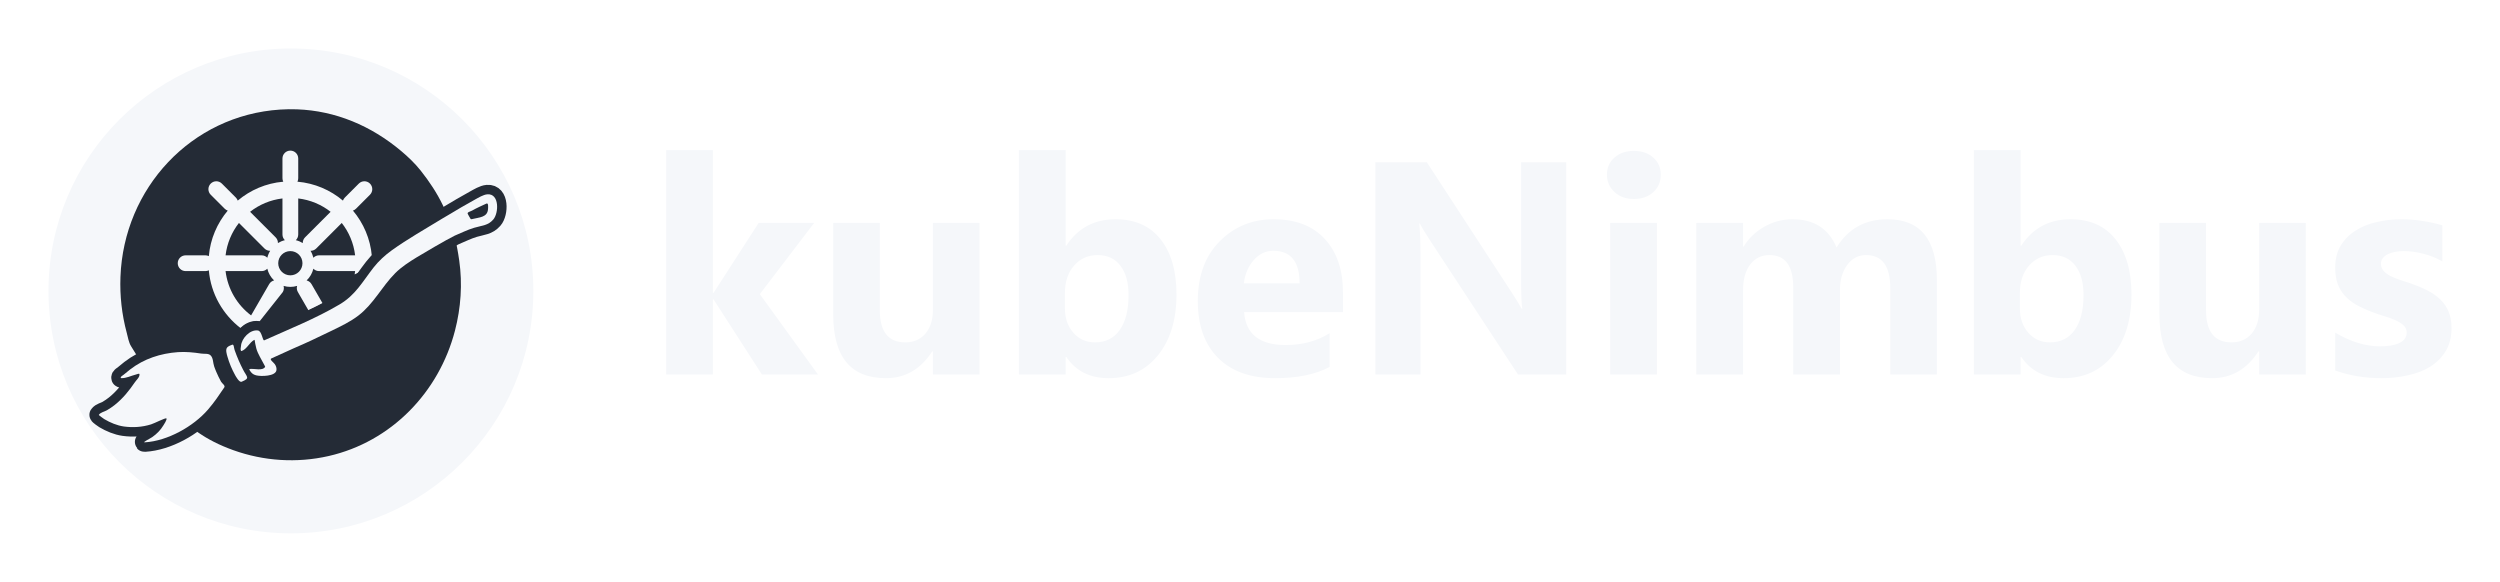
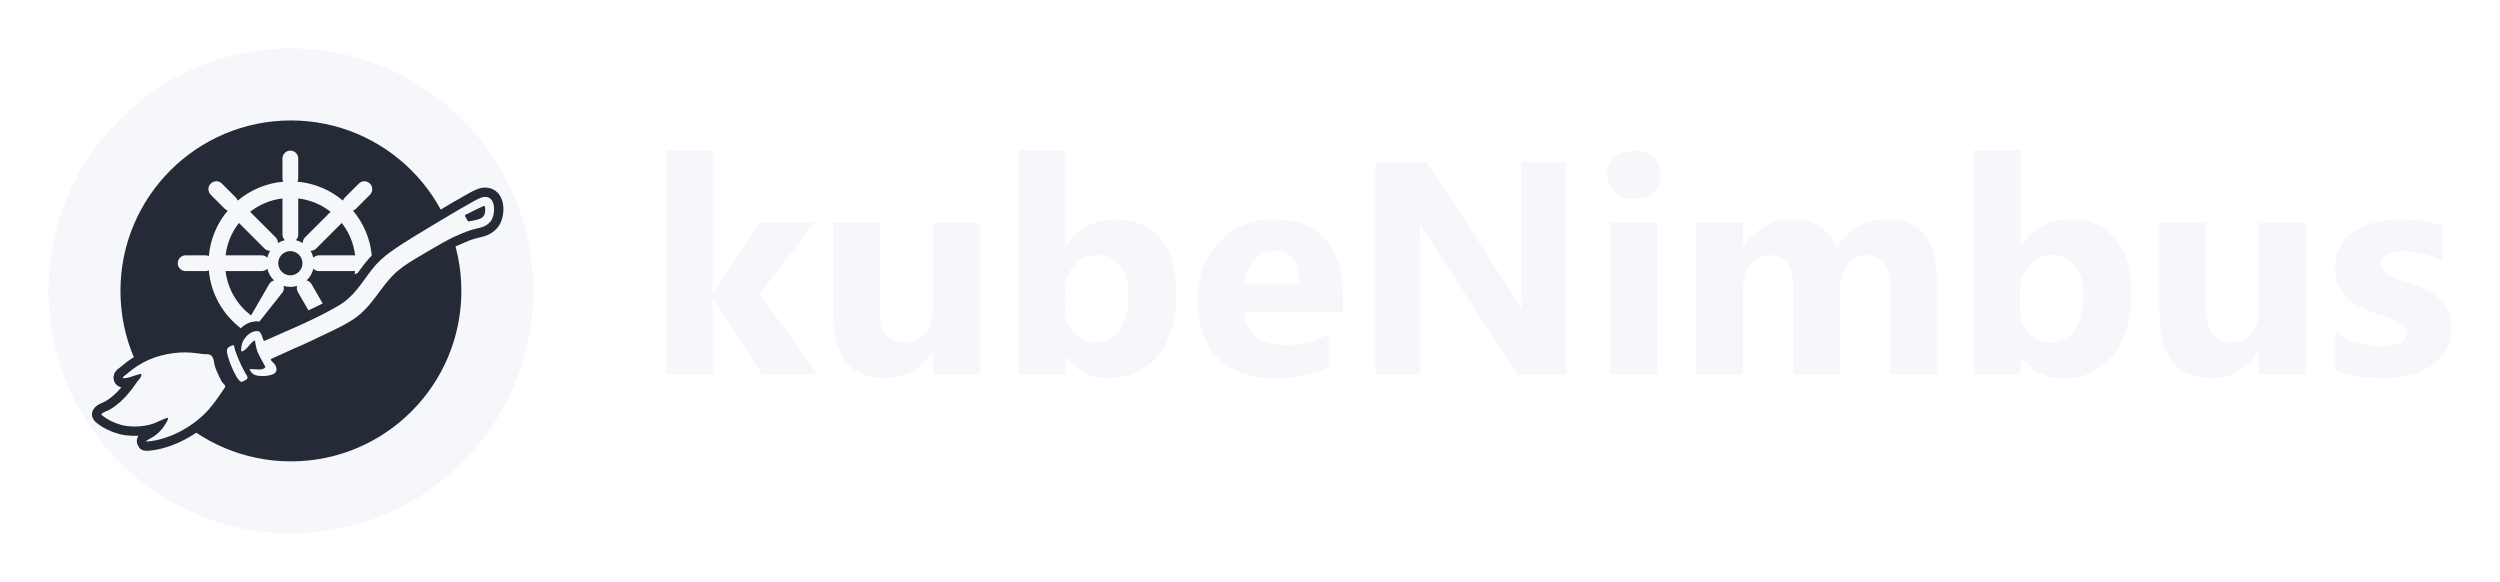
- <svg xmlns="http://www.w3.org/2000/svg" width="1237.48" height="288" viewBox="-24 -24 1237.48 288" version="1.1" id="svg5">
-   <defs id="defs5" />
-   <g transform="scale(0.234375)" id="g5">
+ <svg xmlns="http://www.w3.org/2000/svg" width="1237.48" height="288" viewBox="-24 -24 1237.48 288" version="1.1" id="svg4">
+   <defs id="defs4" />
+   <g transform="scale(0.234375)" id="g4">
    <g id="base">
      <circle fill="#F5F7FA" cx="512" cy="512" r="512" id="circle1" />
-       <path fill="#242B36" d="M 524.77 128.49 C 513.11 128.06 501.31 128.22 489.4 129 C 301.4 141.2 158.9 295.1 152 482.4 C 150.5 522.2 154.9 561.9 165.2 600.2 C 167.9 610 169.2 620.5 174.6 629.1 C 241.1 735 272.6 806 390.2 848.3 C 454.8 871.5 524.4 876 591.4 860.8 C 724 830.6 824.8 726 858.5 595.8 C 871 547.9 874.5 497.1 867.5 448 C 866.1 438.7 864.7 429.4 862.9 420.2 C 861.7 413.9 860.1 407.6 858.4 401.3 C 857.61 398.13 856.12 396.23 855.9 396.3 C 848.85 382.2 844.14 366.8 841.2 351.3 C 840.1 345.5 834.4 334.3 833 331.3 C 820.3 304.9 804.3 280.9 786.1 257.9 C 774 242.7 759.6 228.9 744.7 216.4 C 681.44 163.29 606.38 131.46 524.77 128.49 z" id="path1" />
+       <circle fill="#242B36" cx="512" cy="512" r="360" id="circle2" />
    </g>
    <g id="mascot-helm">
-       <path fill="#F5F7FA" d="m 510.8,215.7 c -9.22,0 -16.65,7.43 -16.65,16.65 v 41.7 c 0,2.62 0.6,5.09 1.67,7.29 -36.41,3.15 -69.64,17.65 -96.12,39.94 -0.8,-2.35 -2.13,-4.57 -4.02,-6.45 l -29.49,-29.49 c -6.52,-6.52 -17.02,-6.52 -23.55,0 -6.52,6.52 -6.52,17.02 0,23.55 l 29.49,29.49 c 1.88,1.88 4.09,3.22 6.45,4.02 -22.29,26.48 -36.79,59.71 -39.94,96.12 -2.2,-1.07 -4.68,-1.67 -7.29,-1.67 H 289.65 C 280.43,436.85 273,444.28 273,453.5 c 0,9.22 7.43,16.65 16.65,16.65 h 41.7 c 2.62,0 5.09,-0.6 7.29,-1.67 4.3,49.79 29.84,93.63 67.47,122.38 9.43,-9.05 23.14,-16.44 39.17,-13.94 l 49.61,-62.57 c 2.36,-4.09 2.8,-8.75 1.59,-12.94 a 50,50 0 0 0 14.31,2.09 50,50 0 0 0 14.31,-2.09 c -1.21,4.19 -0.77,8.85 1.59,12.94 l 22.34,38.69 c 10.24,-4.68 20.33,-9.41 30.16,-14.37 l -23.65,-40.97 c -2.36,-4.09 -6.18,-6.8 -10.41,-7.85 a 50,50 0 0 0 14.31,-24.79 c 3.02,3.14 7.28,5.09 12,5.09 h 76.16 C 647.33,472.5 646.99,474.83 646.6,477.14 l 9.45,-4.54 c 7.85,-10.95 16.45,-22.11 27.16,-34.21 -0.09,0.04 -0.17,0.08 -0.26,0.12 -3.15,-36.41 -17.65,-69.64 -39.94,-96.12 2.35,-0.8 4.57,-2.14 6.45,-4.02 l 29.49,-29.49 c 6.52,-6.52 6.52,-17.02 0,-23.55 -6.52,-6.52 -17.02,-6.52 -23.54,0 l -29.49,29.49 c -1.88,1.88 -3.22,4.09 -4.02,6.45 -26.48,-22.29 -59.71,-36.79 -96.12,-39.94 1.07,-2.2 1.67,-4.67 1.67,-7.29 v -41.7 c 0,-9.22 -7.42,-16.65 -16.65,-16.65 z M 494.15,316.69 v 76.16 c 0,4.73 1.95,8.98 5.09,12.01 a 50,50 0 0 0 -14.66,6.07 c 0.08,-4.36 -1.55,-8.75 -4.89,-12.09 l -53.92,-53.92 c 19.29,-15.11 42.73,-25.17 68.38,-28.23 z m 33.3,0 c 25.65,3.07 49.09,13.13 68.38,28.23 l -53.92,53.92 c -3.34,3.34 -4.97,7.73 -4.89,12.09 a 50,50 0 0 0 -14.66,-6.07 c 3.14,-3.02 5.09,-7.28 5.09,-12.01 z m -125.23,51.78 53.92,53.92 c 3.34,3.34 7.73,4.97 12.09,4.89 a 50,50 0 0 0 -6.07,14.67 c -3.02,-3.14 -7.28,-5.09 -12,-5.09 h -76.16 c 3.07,-25.65 13.13,-49.09 28.24,-68.38 z m 217.15,0 c 15.11,19.29 25.17,42.73 28.24,68.38 h -76.16 c -4.73,0 -8.98,1.95 -12,5.09 a 50,50 0 0 0 -6.07,-14.67 c 4.36,0.08 8.75,-1.55 12.09,-4.89 z M 510.8,427.9 A 25.6,25.6 0 0 1 536.4,453.5 25.6,25.6 0 0 1 510.8,479.1 25.6,25.6 0 0 1 485.2,453.5 25.6,25.6 0 0 1 510.8,427.9 Z m -48.65,37.16 a 50,50 0 0 0 14.31,24.79 c -4.23,1.05 -8.05,3.76 -10.41,7.85 l -38.13,66.04 c -29.23,-21.97 -49.37,-55.33 -53.94,-93.59 h 76.16 c 4.73,0 8.98,-1.95 12,-5.09 z" id="path2" />
+       <path id="helm-wheel" fill="#F5F7FA" d="M510.8,215.7C501.58,215.7 494.15,223.13 494.15,232.35C494.15,232.35 494.15,274.05 494.15,274.05C494.15,276.67 494.75,279.14 495.82,281.34C459.41,284.49 426.18,298.99 399.7,321.28C398.9,318.93 397.57,316.71 395.68,314.83C395.68,314.83 366.19,285.34 366.19,285.34C359.67,278.82 349.17,278.82 342.64,285.34C336.12,291.86 336.12,302.36 342.64,308.89C342.64,308.89 372.13,338.38 372.13,338.38C374.01,340.26 376.22,341.6 378.58,342.4C356.29,368.88 341.79,402.11 338.64,438.52C336.44,437.45 333.96,436.85 331.35,436.85C331.35,436.85 289.65,436.85 289.65,436.85C280.43,436.85 273,444.28 273,453.5C273,462.72 280.43,470.15 289.65,470.15C289.65,470.15 331.35,470.15 331.35,470.15C333.97,470.15 336.44,469.55 338.64,468.48C342.94,518.27 368.48,562.11 406.11,590.86C415.54,581.81 429.25,574.42 445.28,576.92C445.28,576.92 494.89,514.35 494.89,514.35C497.25,510.26 497.69,505.6 496.48,501.41C501.12,502.8 505.94,503.5 510.79,503.5C515.64,503.5 520.46,502.8 525.1,501.41C523.89,505.6 524.33,510.26 526.69,514.35C526.69,514.35 549.03,553.04 549.03,553.04C559.27,548.36 569.36,543.63 579.19,538.67C579.19,538.67 555.54,497.7 555.54,497.7C553.18,493.61 549.36,490.9 545.13,489.85C552.21,483.16 557.19,474.54 559.44,465.06C562.46,468.2 566.72,470.15 571.44,470.15C571.44,470.15 647.6,470.15 647.6,470.15C647.33,472.5 646.99,474.83 646.6,477.14C646.6,477.14 656.05,472.6 656.05,472.6C663.9,461.65 672.5,450.49 683.21,438.39C683.12,438.43 683.04,438.47 682.95,438.51C679.8,402.1 665.3,368.87 643.01,342.39C645.36,341.59 647.58,340.25 649.46,338.37C649.46,338.37 678.95,308.88 678.95,308.88C685.47,302.36 685.47,291.86 678.95,285.33C672.43,278.81 661.93,278.81 655.41,285.33C655.41,285.33 625.92,314.82 625.92,314.82C624.04,316.7 622.7,318.91 621.9,321.27C595.42,298.98 562.19,284.48 525.78,281.33C526.85,279.13 527.45,276.66 527.45,274.04C527.45,274.04 527.45,232.34 527.45,232.34C527.45,223.12 520.03,215.69 510.8,215.69C510.8,215.69 510.8,215.7 510.8,215.7ZM494.15,316.69C494.15,316.69 494.15,392.85 494.15,392.85C494.15,397.58 496.1,401.83 499.24,404.86C494.06,406.09 489.11,408.14 484.58,410.93C484.66,406.57 483.03,402.18 479.69,398.84C479.69,398.84 425.77,344.92 425.77,344.92C445.06,329.81 468.5,319.75 494.15,316.69ZM527.45,316.69C553.1,319.76 576.54,329.82 595.83,344.92C595.83,344.92 541.91,398.84 541.91,398.84C538.57,402.18 536.94,406.57 537.02,410.93C532.49,408.14 527.54,406.09 522.36,404.86C525.5,401.84 527.45,397.58 527.45,392.85C527.45,392.85 527.45,316.69 527.45,316.69ZM402.22,368.47C402.22,368.47 456.14,422.39 456.14,422.39C459.48,425.73 463.87,427.36 468.23,427.28C465.44,431.82 463.39,436.77 462.16,441.95C459.14,438.81 454.88,436.86 450.16,436.86C450.16,436.86 374,436.86 374,436.86C377.07,411.21 387.13,387.77 402.24,368.48C402.24,368.48 402.22,368.47 402.22,368.47ZM619.37,368.47C634.48,387.76 644.54,411.2 647.61,436.85C647.61,436.85 571.45,436.85 571.45,436.85C566.72,436.85 562.47,438.8 559.45,441.94C558.22,436.76 556.17,431.81 553.38,427.27C557.74,427.35 562.13,425.72 565.47,422.38C565.47,422.38 619.37,368.47 619.37,368.47ZM510.8,427.9C524.84,427.9 536.4,439.46 536.4,453.5C536.4,467.54 524.84,479.1 510.8,479.1C496.76,479.1 485.2,467.54 485.2,453.5C485.2,439.46 496.76,427.9 510.8,427.9ZM462.15,465.06C464.4,474.54 469.38,483.16 476.46,489.85C472.23,490.9 468.41,493.61 466.05,497.7C466.05,497.7 427.92,563.74 427.92,563.74C398.69,541.77 378.55,508.41 373.98,470.15C373.98,470.15 450.14,470.15 450.14,470.15C454.87,470.15 459.12,468.2 462.14,465.06C462.14,465.06 462.15,465.06 462.15,465.06Z" />
    </g>
    <g id="brand-broom">
-       <g id="broom-clearance" fill="#242B36" stroke="#242B36" stroke-width="40" stroke-linejoin="round" stroke-linecap="round">
-         <path d="M273.5,641.3C236.6,644 202,655.1 172.4,677.9C167.8,681.4 163.4,685.1 159,688.8C156.7,690.9 151.7,692.8 152.7,695.8C152.8,696.1 153.2,696.2 153.5,696.2C164.1,696.7 174.3,691.2 184.6,688.6C187.1,688 192.1,685.5 192.2,688C192.7,694.4 186.2,699.4 182.6,704.7C170.3,722.7 157.2,739.1 140.1,752.7C134.8,757 129.4,760.5 123.5,764C117.8,767.3 110.2,768.3 106.4,773.6C105.7,774.6 116.8,782.1 117.9,782.8C130.1,790.1 144.9,796.3 159,798.3C178.4,801 198.1,799.7 216.8,793.8C224.2,791.5 247.3,779.4 249.1,781.3C251,783.5 243.1,795.3 242.8,795.8C236.8,805.8 228.6,814.2 219,820.8C213.8,824.4 197.1,832.2 203.5,831.8C251.5,828.9 306,798.4 337,762.5C350.6,746.6 359.3,733.6 371.3,715.8C373.9,711.9 366.8,707.6 364.4,703.6C361,697.9 356.3,687.3 354.2,682.5C352.7,678.8 351.1,675.1 349.9,671.4C347.2,663.7 348.2,653.9 342.4,648.2C337.6,643.4 329.1,645.4 322.4,644.3C306.5,641.8 289.6,640.2 273.5,641.3Z" id="path3" />
-         <path d="M858.1,395.2C840.7,403.6 789.3,434 778.1,440.8C762,450.7 745.5,461.2 732.1,474.7C703.9,503.1 687,539 654.7,563.9C637.5,577.1 617.4,586.7 598,596.1C511.7,637.6 564.4,611.6 470.5,654.7C466.2,656.7 475.4,663 478.1,666.9C480.6,670.5 482,674.8 481.5,679.1C480.1,692.6 448.7,692.8 439.1,690.4C437.2,690 435.3,689.2 433.5,688.4C431.3,687.3 429.3,685.5 427.7,683.6C423.6,678.4 424,677 424.6,676.9C435.6,675.5 451.4,681.6 457.6,672.5C458.2,671.6 446.5,652.4 442.2,642.5C439.1,635.4 438.6,632.5 436.7,623.6C436.2,621.4 436.1,619.1 435.6,616.9C435.4,616.3 435.2,615.1 434.6,615.4C424.3,620.9 418.8,635.2 408,638.9C407.6,639 407.1,639.1 406.9,638.8C404.7,636 406.3,631.6 406.6,628C407.8,612.3 425.6,593 442.4,595.6C451,596.9 451.9,618 455.8,616.3C508,592.8 564.8,570.2 614.7,540.6C648.5,520.6 662.3,493.7 686.7,462.4C697.2,449 710.9,436.4 724.7,426.5C758.9,401.9 795.6,381.4 831.4,359.4C833.2,358.3 841.6,353.4 843.3,352.4C858.2,343.3 885.4,327.4 901.4,318.7C907.5,315.4 918.5,308.6 926.8,308C952.7,305.9 951.1,347.9 939.3,361.3C928.1,374 916.7,373.5 899.2,378.6C884.7,382.9 872,389.5 858.1,395.2Z" id="path4" />
-         <path d="M388,625.6C385.6,626.5 379.7,628.6 377.4,631.4C373.3,636.2 376.6,645.8 377.8,650.3C381.6,663.9 387.5,678 394.4,690.3C395.2,691.6 402.8,706 408,703.8C426.6,696 419.1,694.4 410.8,678C407.6,671.8 404.6,665.5 401.8,659.1C398.7,651.8 395.7,644.4 393.1,636.9C391.4,632 391.7,624.2 388,625.6Z" id="path5" />
+       <g id="broom-clearance" fill="#242B36" stroke="#242B36" stroke-width="39.451" stroke-linejoin="round" stroke-linecap="round">
+         <path d="M276.35,642.19C239.95,644.85 205.83,655.8 176.63,678.28C172.1,681.74 167.76,685.38 163.42,689.03C161.15,691.1 156.22,692.98 157.2,695.94C157.3,696.23 157.7,696.33 157.99,696.33C168.45,696.83 178.51,691.4 188.67,688.84C191.13,688.24 196.06,685.78 196.16,688.24C196.66,694.56 190.24,699.49 186.69,704.72C174.56,722.47 161.64,738.64 144.78,752.06C139.55,756.3 134.22,759.75 128.41,763.2C122.78,766.46 115.29,767.44 111.54,772.67C110.85,773.66 121.8,781.05 122.88,781.74C134.91,788.94 149.51,795.06 163.42,797.03C182.55,799.69 201.98,798.41 220.42,792.59C227.72,790.32 250.51,778.39 252.28,780.26C254.16,782.43 246.36,794.07 246.07,794.57C240.15,804.43 232.06,812.71 222.59,819.22C217.47,822.77 201,830.47 207.31,830.07C254.65,827.21 308.4,797.13 338.98,761.72C352.39,746.04 360.97,733.22 372.8,715.66C375.37,711.82 368.37,707.58 366,703.63C362.65,698.01 358.01,687.55 355.94,682.82C354.46,679.17 352.88,675.52 351.7,671.87C349.04,664.28 350.02,654.61 344.3,648.99C339.57,644.26 331.18,646.23 324.58,645.14C308.89,642.68 292.23,641.1 276.35,642.19Z" id="path2" />
+         <path d="M852.92,399.46C835.76,407.75 785.07,437.73 774.02,444.44C758.14,454.2 741.87,464.56 728.65,477.87C700.84,505.88 684.17,541.29 652.31,565.85C635.35,578.87 615.53,588.33 596.39,597.61C511.28,638.54 563.25,612.89 470.64,655.4C466.4,657.37 475.48,663.59 478.14,667.43C480.6,670.98 481.98,675.23 481.49,679.47C480.11,692.78 449.14,692.98 439.67,690.61C437.8,690.22 435.93,689.43 434.15,688.64C431.98,687.55 430.01,685.78 428.43,683.9C424.39,678.78 424.78,677.4 425.37,677.3C436.22,675.92 451.8,681.93 457.92,672.96C458.51,672.07 446.97,653.13 442.73,643.37C439.67,636.37 439.18,633.51 437.31,624.73C436.81,622.56 436.71,620.29 436.22,618.12C436.02,617.53 435.83,616.35 435.24,616.64C425.08,622.07 419.65,636.17 409,639.82C408.61,639.92 408.11,640.02 407.92,639.72C405.75,636.96 407.32,632.62 407.62,629.07C408.8,613.58 426.36,594.55 442.93,597.11C451.41,598.39 452.3,619.21 456.14,617.53C507.63,594.35 563.65,572.06 612.86,542.87C646.2,523.14 659.81,496.61 683.88,465.74C694.23,452.52 707.74,440.1 721.35,430.33C755.08,406.07 791.28,385.85 826.59,364.15C828.36,363.07 836.65,358.24 838.33,357.25C853.02,348.28 879.85,332.59 895.63,324.01C901.64,320.76 912.49,314.05 920.68,313.46C946.22,311.39 944.65,352.81 933.01,366.03C921.96,378.55 910.72,378.06 893.46,383.09C879.16,387.33 866.63,393.84 852.92,399.46Z" id="path3" />
+         <path d="M389.28,626.7C386.91,627.59 381.09,629.66 378.82,632.42C374.78,637.16 378.03,646.62 379.22,651.06C382.96,664.48 388.78,678.38 395.59,690.51C396.38,691.8 403.87,706 409,703.83C427.35,696.13 419.95,694.56 411.76,678.38C408.61,672.27 405.65,666.05 402.89,659.74C399.83,652.54 396.87,645.24 394.31,637.85C392.63,633.01 392.92,625.32 389.28,626.7Z" id="path4" />
      </g>
-       <path id="broom-bristles" fill="#F5F7FA" d="M273.5,641.3C236.6,644 202,655.1 172.4,677.9C167.8,681.4 163.4,685.1 159,688.8C156.7,690.9 151.7,692.8 152.7,695.8C152.8,696.1 153.2,696.2 153.5,696.2C164.1,696.7 174.3,691.2 184.6,688.6C187.1,688 192.1,685.5 192.2,688C192.7,694.4 186.2,699.4 182.6,704.7C170.3,722.7 157.2,739.1 140.1,752.7C134.8,757 129.4,760.5 123.5,764C117.8,767.3 110.2,768.3 106.4,773.6C105.7,774.6 116.8,782.1 117.9,782.8C130.1,790.1 144.9,796.3 159,798.3C178.4,801 198.1,799.7 216.8,793.8C224.2,791.5 247.3,779.4 249.1,781.3C251,783.5 243.1,795.3 242.8,795.8C236.8,805.8 228.6,814.2 219,820.8C213.8,824.4 197.1,832.2 203.5,831.8C251.5,828.9 306,798.4 337,762.5C350.6,746.6 359.3,733.6 371.3,715.8C373.9,711.9 366.8,707.6 364.4,703.6C361,697.9 356.3,687.3 354.2,682.5C352.7,678.8 351.1,675.1 349.9,671.4C347.2,663.7 348.2,653.9 342.4,648.2C337.6,643.4 329.1,645.4 322.4,644.3C306.5,641.8 289.6,640.2 273.5,641.3Z" />
-       <path id="broom-handle" fill="#F5F7FA" d="M858.1,395.2C840.7,403.6 789.3,434 778.1,440.8C762,450.7 745.5,461.2 732.1,474.7C703.9,503.1 687,539 654.7,563.9C637.5,577.1 617.4,586.7 598,596.1C511.7,637.6 564.4,611.6 470.5,654.7C466.2,656.7 475.4,663 478.1,666.9C480.6,670.5 482,674.8 481.5,679.1C480.1,692.6 448.7,692.8 439.1,690.4C437.2,690 435.3,689.2 433.5,688.4C431.3,687.3 429.3,685.5 427.7,683.6C423.6,678.4 424,677 424.6,676.9C435.6,675.5 451.4,681.6 457.6,672.5C458.2,671.6 446.5,652.4 442.2,642.5C439.1,635.4 438.6,632.5 436.7,623.6C436.2,621.4 436.1,619.1 435.6,616.9C435.4,616.3 435.2,615.1 434.6,615.4C424.3,620.9 418.8,635.2 408,638.9C407.6,639 407.1,639.1 406.9,638.8C404.7,636 406.3,631.6 406.6,628C407.8,612.3 425.6,593 442.4,595.6C451,596.9 451.9,618 455.8,616.3C508,592.8 564.8,570.2 614.7,540.6C648.5,520.6 662.3,493.7 686.7,462.4C697.2,449 710.9,436.4 724.7,426.5C758.9,401.9 795.6,381.4 831.4,359.4C833.2,358.3 841.6,353.4 843.3,352.4C858.2,343.3 885.4,327.4 901.4,318.7C907.5,315.4 918.5,308.6 926.8,308C952.7,305.9 951.1,347.9 939.3,361.3C928.1,374 916.7,373.5 899.2,378.6C884.7,382.9 872,389.5 858.1,395.2Z" />
-       <path id="broom-ferrule" fill="#F5F7FA" d="M388,625.6C385.6,626.5 379.7,628.6 377.4,631.4C373.3,636.2 376.6,645.8 377.8,650.3C381.6,663.9 387.5,678 394.4,690.3C395.2,691.6 402.8,706 408,703.8C426.6,696 419.1,694.4 410.8,678C407.6,671.8 404.6,665.5 401.8,659.1C398.7,651.8 395.7,644.4 393.1,636.9C391.4,632 391.7,624.2 388,625.6Z" />
-       <path id="broom-grip-slot" fill="#242B36" d="M924.8,327.6C916.6,331.3 903.3,337.4 894.7,342.3C891.4,344.2 883.8,345.6 885.4,349.1C887,352.5 889,355.8 891,359.1C892.1,360.9 892.8,360.8 894.7,360.3C909.6,356.5 927.2,357 928.3,339.1C928.6,334.4 929.3,325.5 924.8,327.6Z" />
+       <path id="broom-bristles" fill="#F5F7FA" d="M276.35,642.19C239.95,644.85 205.83,655.8 176.63,678.28C172.1,681.74 167.76,685.38 163.42,689.03C161.15,691.1 156.22,692.98 157.2,695.94C157.3,696.23 157.7,696.33 157.99,696.33C168.45,696.83 178.51,691.4 188.67,688.84C191.13,688.24 196.06,685.78 196.16,688.24C196.66,694.56 190.24,699.49 186.69,704.72C174.56,722.47 161.64,738.64 144.78,752.06C139.55,756.3 134.22,759.75 128.41,763.2C122.78,766.46 115.29,767.44 111.54,772.67C110.85,773.66 121.8,781.05 122.88,781.74C134.91,788.94 149.51,795.06 163.42,797.03C182.55,799.69 201.98,798.41 220.42,792.59C227.72,790.32 250.51,778.39 252.28,780.26C254.16,782.43 246.36,794.07 246.07,794.57C240.15,804.43 232.06,812.71 222.59,819.22C217.47,822.77 201,830.47 207.31,830.07C254.65,827.21 308.4,797.13 338.98,761.72C352.39,746.04 360.97,733.22 372.8,715.66C375.37,711.82 368.37,707.58 366,703.63C362.65,698.01 358.01,687.55 355.94,682.82C354.46,679.17 352.88,675.52 351.7,671.87C349.04,664.28 350.02,654.61 344.3,648.99C339.57,644.26 331.18,646.23 324.58,645.14C308.89,642.68 292.23,641.1 276.35,642.19Z" />
+       <path id="broom-handle" fill="#F5F7FA" d="M852.92,399.46C835.76,407.75 785.07,437.73 774.02,444.44C758.14,454.2 741.87,464.56 728.65,477.87C700.84,505.88 684.17,541.29 652.31,565.85C635.35,578.87 615.53,588.33 596.39,597.61C511.28,638.54 563.25,612.89 470.64,655.4C466.4,657.37 475.48,663.59 478.14,667.43C480.6,670.98 481.98,675.23 481.49,679.47C480.11,692.78 449.14,692.98 439.67,690.61C437.8,690.22 435.93,689.43 434.15,688.64C431.98,687.55 430.01,685.78 428.43,683.9C424.39,678.78 424.78,677.4 425.37,677.3C436.22,675.92 451.8,681.93 457.92,672.96C458.51,672.07 446.97,653.13 442.73,643.37C439.67,636.37 439.18,633.51 437.31,624.73C436.81,622.56 436.71,620.29 436.22,618.12C436.02,617.53 435.83,616.35 435.24,616.64C425.08,622.07 419.65,636.17 409,639.82C408.61,639.92 408.11,640.02 407.92,639.72C405.75,636.96 407.32,632.62 407.62,629.07C408.8,613.58 426.36,594.55 442.93,597.11C451.41,598.39 452.3,619.21 456.14,617.53C507.63,594.35 563.65,572.06 612.86,542.87C646.2,523.14 659.81,496.61 683.88,465.74C694.23,452.52 707.74,440.1 721.35,430.33C755.08,406.07 791.28,385.85 826.59,364.15C828.36,363.07 836.65,358.24 838.33,357.25C853.02,348.28 879.85,332.59 895.63,324.01C901.64,320.76 912.49,314.05 920.68,313.46C946.22,311.39 944.65,352.81 933.01,366.03C921.96,378.55 910.72,378.06 893.46,383.09C879.16,387.33 866.63,393.84 852.92,399.46Z" />
+       <path id="broom-ferrule" fill="#F5F7FA" d="M389.28,626.7C386.91,627.59 381.09,629.66 378.82,632.42C374.78,637.16 378.03,646.62 379.22,651.06C382.96,664.48 388.78,678.38 395.59,690.51C396.38,691.8 403.87,706 409,703.83C427.35,696.13 419.95,694.56 411.76,678.38C408.61,672.27 405.65,666.05 402.89,659.74C399.83,652.54 396.87,645.24 394.31,637.85C392.63,633.01 392.92,625.32 389.28,626.7Z" />
+       <path id="broom-grip-slot" fill="#242B36" d="M918.71,332.79C910.62,336.44 897.5,342.46 889.02,347.29C885.77,349.16 878.27,350.54 879.85,354C881.43,357.35 883.4,360.6 885.37,363.86C886.46,365.63 887.15,365.54 889.02,365.04C903.72,361.29 921.07,361.79 922.16,344.13C922.46,339.5 923.15,330.72 918.71,332.79Z" />
    </g>
  </g>
-   <path d="m 380.888,161.363 h -27.759 l -23.95,-37.207 h -0.293 v 37.207 H 305.741 V 50.328 h 23.145 v 70.679 h 0.293 l 22.339,-34.644 h 27.466 l -26.88,35.229 z m 79.98,0 h -23.071 v -11.426 h -0.366 q -8.569,13.257 -22.925,13.257 -26.074,0 -26.074,-31.567 V 86.363 h 23.071 v 43.213 q 0,15.894 12.598,15.894 6.226,0 9.961,-4.321 3.735,-4.395 3.735,-11.865 V 86.363 h 23.071 z m 42.92,-8.716 h -0.293 v 8.716 H 480.351 V 50.328 h 23.145 V 97.642 h 0.293 q 8.569,-13.11 24.39,-13.11 14.502,0 22.339,9.961 7.837,9.961 7.837,27.246 0,18.75 -9.155,30.103 -9.155,11.353 -24.463,11.353 -13.843,0 -20.947,-10.547 z m -0.659,-31.641 v 7.69 q 0,7.251 4.175,12.012 4.175,4.761 10.693,4.761 7.91,0 12.231,-6.079 4.395,-6.152 4.395,-17.358 0,-9.302 -4.028,-14.502 -3.955,-5.273 -11.353,-5.273 -6.958,0 -11.572,5.2 -4.541,5.2 -4.541,13.55 z m 137.622,9.448 H 591.825 q 1.172,16.333 20.581,16.333 12.378,0 21.753,-5.859 v 16.699 q -10.4,5.566 -27.026,5.566 -18.164,0 -28.198,-10.034 -10.034,-10.107 -10.034,-28.125 0,-18.677 10.84,-29.59 10.84,-10.913 26.66,-10.913 16.406,0 25.342,9.741 9.009,9.741 9.009,26.44 z m -21.46,-14.209 q 0,-16.113 -13.037,-16.113 -5.566,0 -9.668,4.614 -4.028,4.614 -4.907,11.499 z m 131.982,45.117 H 727.396 L 684.11,95.372 q -3.809,-5.786 -5.273,-8.716 h -0.293 q 0.586,5.566 0.586,16.992 v 57.715 H 656.791 V 56.334 h 25.488 l 41.675,63.94 q 2.856,4.321 5.273,8.569 h 0.293 q -0.586,-3.662 -0.586,-14.429 V 56.334 h 22.339 z m 33.472,-86.865 q -5.859,0 -9.595,-3.442 -3.735,-3.516 -3.735,-8.569 0,-5.2 3.735,-8.496 3.735,-3.296 9.595,-3.296 5.933,0 9.595,3.296 3.735,3.296 3.735,8.496 0,5.273 -3.735,8.643 -3.662,3.369 -9.595,3.369 z M 796.171,161.363 H 773.026 V 86.363 h 23.145 z m 138.574,0 h -23.071 v -42.773 q 0,-16.333 -12.012,-16.333 -5.713,0 -9.302,4.907 -3.589,4.907 -3.589,12.231 v 41.968 h -23.145 v -43.213 q 0,-15.894 -11.792,-15.894 -5.933,0 -9.521,4.688 -3.516,4.688 -3.516,12.744 v 41.675 H 815.653 V 86.363 h 23.145 v 11.719 h 0.293 q 3.589,-6.006 10.034,-9.741 6.519,-3.809 14.209,-3.809 15.894,0 21.753,13.989 8.569,-13.989 25.195,-13.989 24.463,0 24.463,30.176 z m 41.748,-8.716 h -0.293 v 8.716 H 953.056 V 50.328 H 976.2 V 97.642 h 0.293 q 8.569,-13.11 24.39,-13.11 14.502,0 22.339,9.961 7.837,9.961 7.837,27.246 0,18.75 -9.155,30.103 -9.155,11.353 -24.463,11.353 -13.843,0 -20.947,-10.547 z m -0.659,-31.641 v 7.69 q 0,7.251 4.175,12.012 4.175,4.761 10.693,4.761 7.91,0 12.231,-6.079 4.394,-6.152 4.394,-17.358 0,-9.302 -4.028,-14.502 -3.955,-5.273 -11.353,-5.273 -6.958,0 -11.572,5.2 -4.541,5.2 -4.541,13.55 z m 141.504,40.356 h -23.071 v -11.426 h -0.366 q -8.569,13.257 -22.925,13.257 -26.074,0 -26.074,-31.567 V 86.363 h 23.071 v 43.213 q 0,15.894 12.598,15.894 6.226,0 9.961,-4.321 3.735,-4.395 3.735,-11.865 V 86.363 h 23.071 z m 14.575,-1.978 v -18.75 q 5.713,3.442 11.352,5.127 5.713,1.685 10.767,1.685 6.152,0 9.668,-1.685 3.589,-1.685 3.589,-5.127 0,-2.197 -1.611,-3.662 -1.611,-1.465 -4.175,-2.563 -2.49,-1.099 -5.493,-1.978 -3.003,-0.879 -5.786,-1.978 -4.468,-1.685 -7.91,-3.589 -3.369,-1.978 -5.713,-4.541 -2.271,-2.563 -3.516,-5.933 -1.172,-3.369 -1.172,-7.983 0,-6.299 2.71,-10.84 2.783,-4.541 7.324,-7.397 4.614,-2.93 10.474,-4.248 5.933,-1.392 12.305,-1.392 4.981,0 10.107,0.806 5.127,0.732 10.107,2.197 v 17.871 q -4.394,-2.563 -9.448,-3.809 -4.981,-1.318 -9.815,-1.318 -2.271,0 -4.321,0.439 -1.978,0.366 -3.516,1.172 -1.538,0.732 -2.417,1.978 -0.879,1.172 -0.879,2.71 0,2.051 1.318,3.516 1.318,1.465 3.442,2.563 2.124,1.025 4.688,1.904 2.637,0.806 5.2,1.685 4.614,1.611 8.35,3.516 3.735,1.904 6.372,4.468 2.71,2.563 4.102,6.006 1.465,3.442 1.465,8.203 0,6.665 -2.93,11.426 -2.857,4.688 -7.691,7.69 -4.761,2.93 -11.059,4.248 -6.226,1.392 -12.964,1.392 -12.378,0 -22.925,-3.809 z" id="text5" style="font-weight:700;font-size:150px;font-family:'Segoe UI', Arial, Helvetica, sans-serif;dominant-baseline:central;fill:#f5f7fa" aria-label="kubeNimbus" />
+   <path d="m 380.888,161.363 h -27.759 l -23.95,-37.207 h -0.293 v 37.207 H 305.741 V 50.328 h 23.145 v 70.679 h 0.293 l 22.339,-34.644 h 27.466 l -26.88,35.229 z m 79.98,0 h -23.071 v -11.426 h -0.366 q -8.569,13.257 -22.925,13.257 -26.074,0 -26.074,-31.567 V 86.363 h 23.071 v 43.213 q 0,15.894 12.598,15.894 6.226,0 9.961,-4.321 3.735,-4.395 3.735,-11.865 V 86.363 h 23.071 z m 42.92,-8.716 h -0.293 v 8.716 H 480.351 V 50.328 h 23.145 V 97.642 h 0.293 q 8.569,-13.11 24.39,-13.11 14.502,0 22.339,9.961 7.837,9.961 7.837,27.246 0,18.75 -9.155,30.103 -9.155,11.353 -24.463,11.353 -13.843,0 -20.947,-10.547 z m -0.659,-31.641 v 7.69 q 0,7.251 4.175,12.012 4.175,4.761 10.693,4.761 7.91,0 12.231,-6.079 4.395,-6.152 4.395,-17.358 0,-9.302 -4.028,-14.502 -3.955,-5.273 -11.353,-5.273 -6.958,0 -11.572,5.2 -4.541,5.2 -4.541,13.55 z m 137.622,9.448 H 591.825 q 1.172,16.333 20.581,16.333 12.378,0 21.753,-5.859 v 16.699 q -10.4,5.566 -27.026,5.566 -18.164,0 -28.198,-10.034 -10.034,-10.107 -10.034,-28.125 0,-18.677 10.84,-29.59 10.84,-10.913 26.66,-10.913 16.406,0 25.342,9.741 9.009,9.741 9.009,26.44 z m -21.46,-14.209 q 0,-16.113 -13.037,-16.113 -5.566,0 -9.668,4.614 -4.028,4.614 -4.907,11.499 z m 131.982,45.117 H 727.396 L 684.11,95.372 q -3.809,-5.786 -5.273,-8.716 h -0.293 q 0.586,5.566 0.586,16.992 v 57.715 H 656.791 V 56.334 h 25.488 l 41.675,63.94 q 2.856,4.321 5.273,8.569 h 0.293 q -0.586,-3.662 -0.586,-14.429 V 56.334 h 22.339 z m 33.472,-86.865 q -5.859,0 -9.595,-3.442 -3.735,-3.516 -3.735,-8.569 0,-5.2 3.735,-8.496 3.735,-3.296 9.595,-3.296 5.933,0 9.595,3.296 3.735,3.296 3.735,8.496 0,5.273 -3.735,8.643 -3.662,3.369 -9.595,3.369 z M 796.171,161.363 H 773.026 V 86.363 h 23.145 z m 138.574,0 h -23.071 v -42.773 q 0,-16.333 -12.012,-16.333 -5.713,0 -9.302,4.907 -3.589,4.907 -3.589,12.231 v 41.968 h -23.145 v -43.213 q 0,-15.894 -11.792,-15.894 -5.933,0 -9.521,4.688 -3.516,4.688 -3.516,12.744 v 41.675 H 815.653 V 86.363 h 23.145 v 11.719 h 0.293 q 3.589,-6.006 10.034,-9.741 6.519,-3.809 14.209,-3.809 15.894,0 21.753,13.989 8.569,-13.989 25.195,-13.989 24.463,0 24.463,30.176 z m 41.748,-8.716 h -0.293 v 8.716 H 953.056 V 50.328 H 976.2 V 97.642 h 0.293 q 8.569,-13.11 24.39,-13.11 14.502,0 22.339,9.961 7.837,9.961 7.837,27.246 0,18.75 -9.155,30.103 -9.155,11.353 -24.463,11.353 -13.843,0 -20.947,-10.547 z m -0.659,-31.641 v 7.69 q 0,7.251 4.175,12.012 4.175,4.761 10.693,4.761 7.91,0 12.231,-6.079 4.394,-6.152 4.394,-17.358 0,-9.302 -4.028,-14.502 -3.955,-5.273 -11.353,-5.273 -6.958,0 -11.572,5.2 -4.541,5.2 -4.541,13.55 z m 141.504,40.356 h -23.071 v -11.426 h -0.366 q -8.569,13.257 -22.925,13.257 -26.074,0 -26.074,-31.567 V 86.363 h 23.071 v 43.213 q 0,15.894 12.598,15.894 6.226,0 9.961,-4.321 3.735,-4.395 3.735,-11.865 V 86.363 h 23.071 z m 14.575,-1.978 v -18.75 q 5.713,3.442 11.352,5.127 5.713,1.685 10.767,1.685 6.152,0 9.668,-1.685 3.589,-1.685 3.589,-5.127 0,-2.197 -1.611,-3.662 -1.611,-1.465 -4.175,-2.563 -2.49,-1.099 -5.493,-1.978 -3.003,-0.879 -5.786,-1.978 -4.468,-1.685 -7.91,-3.589 -3.369,-1.978 -5.713,-4.541 -2.271,-2.563 -3.516,-5.933 -1.172,-3.369 -1.172,-7.983 0,-6.299 2.71,-10.84 2.783,-4.541 7.324,-7.397 4.614,-2.93 10.474,-4.248 5.933,-1.392 12.305,-1.392 4.981,0 10.107,0.806 5.127,0.732 10.107,2.197 v 17.871 q -4.394,-2.563 -9.448,-3.809 -4.981,-1.318 -9.815,-1.318 -2.271,0 -4.321,0.439 -1.978,0.366 -3.516,1.172 -1.538,0.732 -2.417,1.978 -0.879,1.172 -0.879,2.71 0,2.051 1.318,3.516 1.318,1.465 3.442,2.563 2.124,1.025 4.688,1.904 2.637,0.806 5.2,1.685 4.614,1.611 8.35,3.516 3.735,1.904 6.372,4.468 2.71,2.563 4.102,6.006 1.465,3.442 1.465,8.203 0,6.665 -2.93,11.426 -2.857,4.688 -7.691,7.69 -4.761,2.93 -11.059,4.248 -6.226,1.392 -12.964,1.392 -12.378,0 -22.925,-3.809 z" id="text4" style="font-weight:700;font-size:150px;font-family:'Segoe UI', Arial, Helvetica, sans-serif;dominant-baseline:central;fill:#f5f7fa" aria-label="kubeNimbus" />
</svg>
